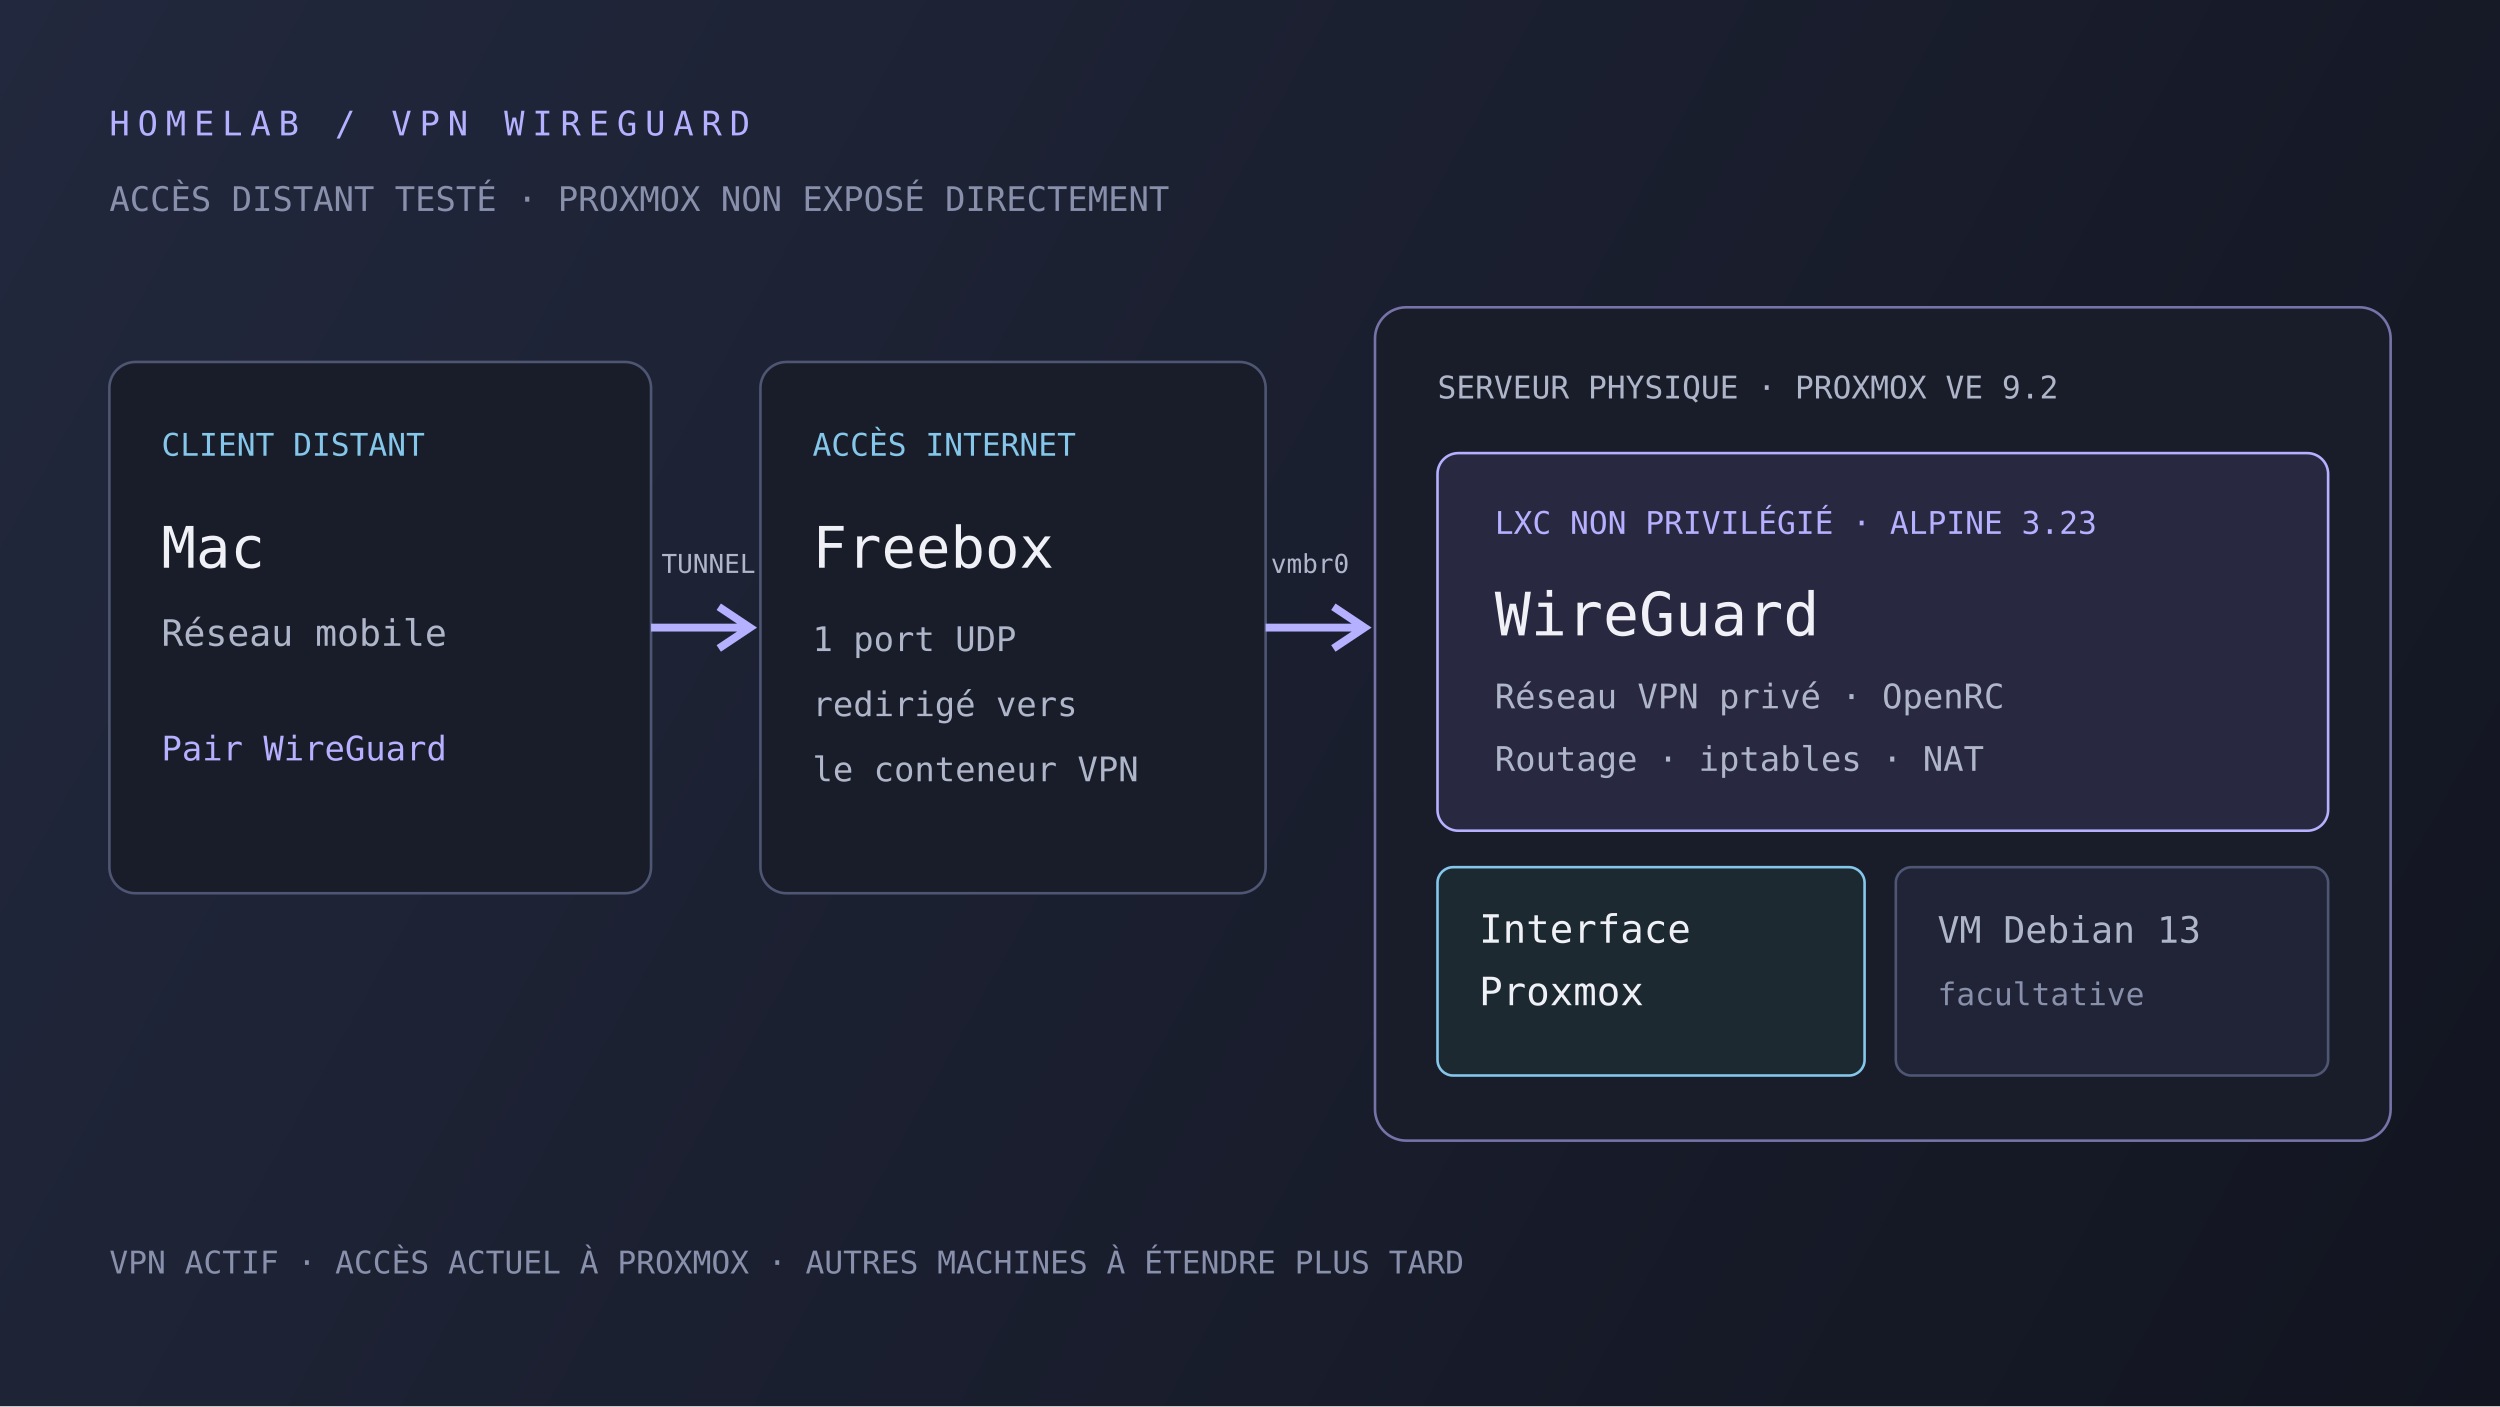
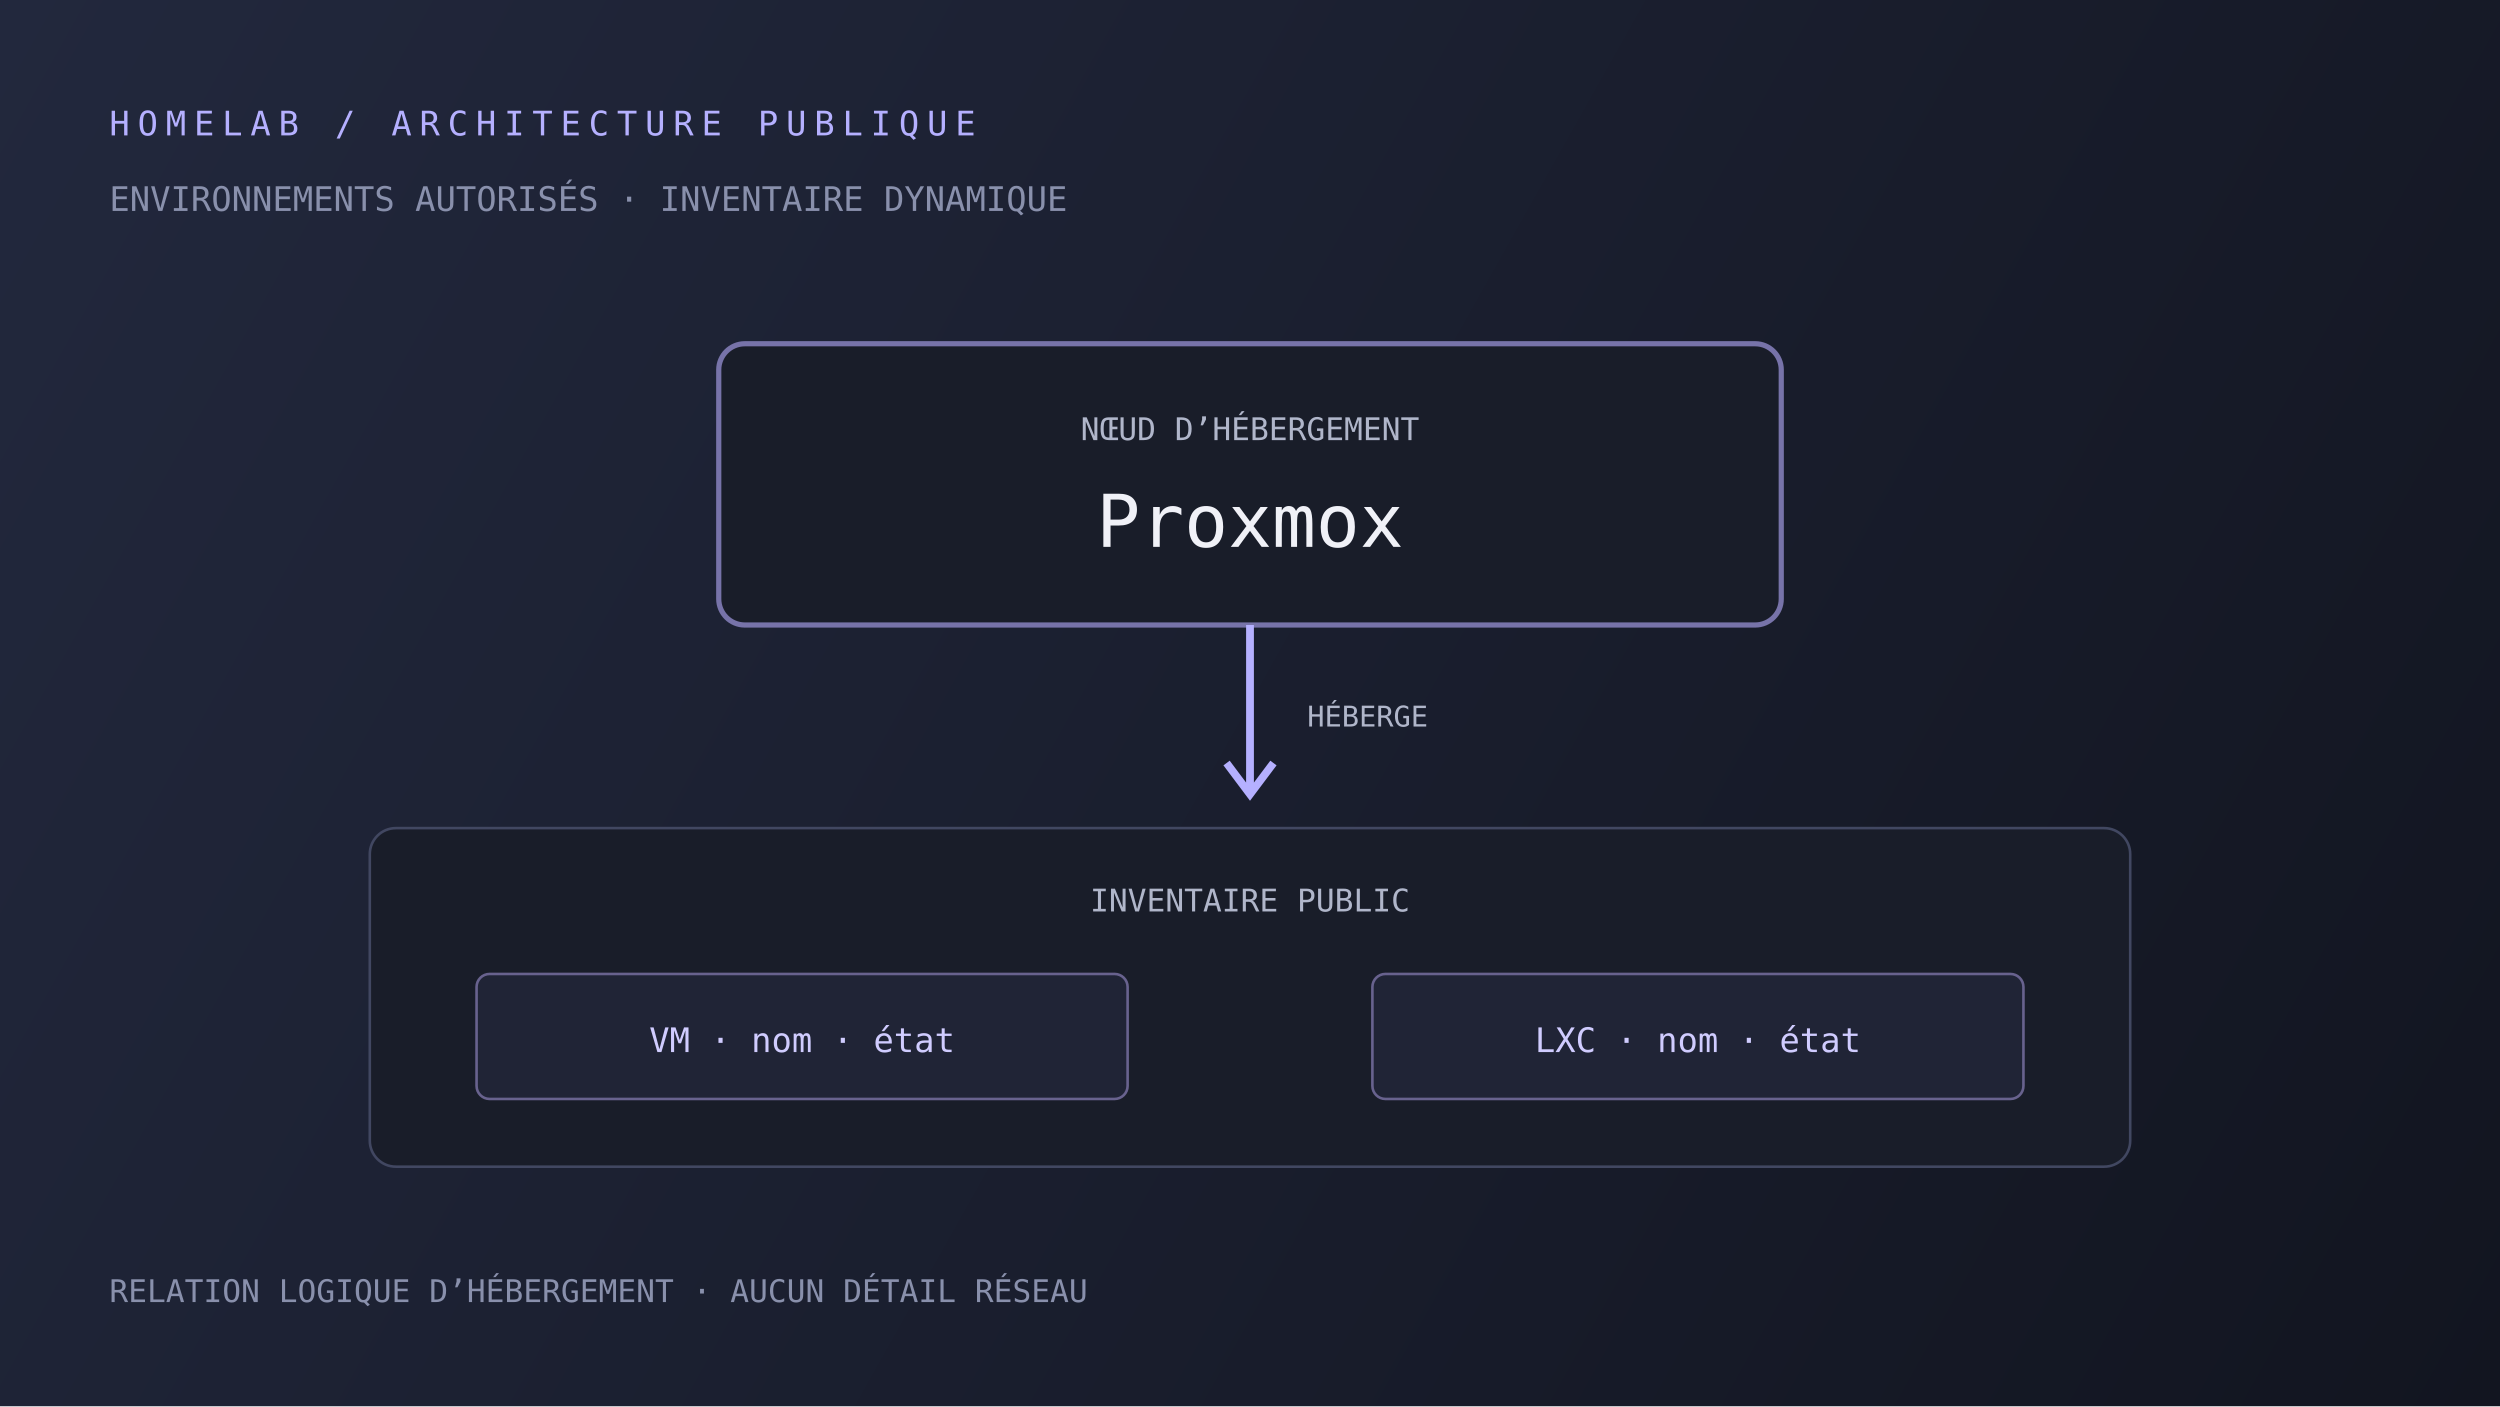
<svg xmlns="http://www.w3.org/2000/svg" viewBox="0 0 960 540" fill="none">
  <defs>
    <linearGradient id="bg" x2="960" y2="540" gradientUnits="userSpaceOnUse">
      <stop stop-color="#22283d" />
      <stop offset="1" stop-color="#121520" />
    </linearGradient>
  </defs>
  <rect width="960" height="540" fill="url(#bg)" />
  <g font-family="monospace">
-     <text x="42" y="52" fill="#b5b0ff" font-size="13" letter-spacing="3">HOMELAB / VPN WIREGUARD</text>
-     <text x="42" y="81" fill="#8990ac" font-size="13">ACCÈS DISTANT TESTÉ · PROXMOX NON EXPOSÉ DIRECTEMENT</text>
-     <rect x="42" y="139" width="208" height="204" rx="10" fill="#191d29" stroke="#4e5673" />
-     <text x="62" y="175" fill="#84c7eb" font-size="12">CLIENT DISTANT</text>
-     <text x="62" y="218" fill="#f0f1f7" font-size="22">Mac</text>
-     <text x="62" y="248" fill="#b0b6ca" font-size="14">Réseau mobile</text>
-     <text x="62" y="292" fill="#b5b0ff" font-size="13">Pair WireGuard</text>
-     <path d="M250 241h38m-12-8 12 8-12 8" stroke="#b5b0ff" stroke-width="3" />
-     <text x="254" y="220" fill="#b0b6ca" font-size="10">TUNNEL</text>
-     <rect x="292" y="139" width="194" height="204" rx="10" fill="#191d29" stroke="#4e5673" />
-     <text x="312" y="175" fill="#84c7eb" font-size="12">ACCÈS INTERNET</text>
-     <text x="312" y="218" fill="#f0f1f7" font-size="22">Freebox</text>
-     <text x="312" y="250" fill="#b0b6ca" font-size="13">1 port UDP</text>
-     <text x="312" y="275" fill="#b0b6ca" font-size="13">redirigé vers</text>
-     <text x="312" y="300" fill="#b0b6ca" font-size="13">le conteneur VPN</text>
-     <path d="M486 241h38m-12-8 12 8-12 8" stroke="#b5b0ff" stroke-width="3" />
-     <text x="488" y="220" fill="#b0b6ca" font-size="10">vmbr0</text>
-     <rect x="528" y="118" width="390" height="320" rx="12" fill="#191d29" stroke="#7773a9" />
-     <text x="552" y="153" fill="#b0b6ca" font-size="12">SERVEUR PHYSIQUE · PROXMOX VE 9.2</text>
-     <rect x="552" y="174" width="342" height="145" rx="8" fill="#292841" stroke="#b5b0ff" />
-     <text x="574" y="205" fill="#b5b0ff" font-size="12">LXC NON PRIVILÉGIÉ · ALPINE 3.23</text>
-     <text x="574" y="244" fill="#f0f1f7" font-size="23">WireGuard</text>
-     <text x="574" y="272" fill="#b0b6ca" font-size="13">Réseau VPN privé · OpenRC</text>
-     <text x="574" y="296" fill="#b0b6ca" font-size="13">Routage · iptables · NAT</text>
-     <rect x="552" y="333" width="164" height="80" rx="6" fill="#1c2930" stroke="#84c7eb" />
-     <text x="568" y="362" fill="#f0f1f7" font-size="15">Interface</text>
-     <text x="568" y="386" fill="#f0f1f7" font-size="15">Proxmox</text>
-     <rect x="728" y="333" width="166" height="80" rx="6" fill="#202436" stroke="#4e5673" />
-     <text x="744" y="362" fill="#b0b6ca" font-size="14">VM Debian 13</text>
-     <text x="744" y="386" fill="#8990ac" font-size="12">facultative</text>
-     <text x="42" y="489" fill="#8990ac" font-size="12">VPN ACTIF · ACCÈS ACTUEL À PROXMOX · AUTRES MACHINES À ÉTENDRE PLUS TARD</text>
+     <text x="42" y="52" fill="#b5b0ff" font-size="13" letter-spacing="3">HOMELAB / ARCHITECTURE PUBLIQUE</text>
+     <text x="42" y="81" fill="#8990ac" font-size="13">ENVIRONNEMENTS AUTORISÉS · INVENTAIRE DYNAMIQUE</text>
+     <rect x="276" y="132" width="408" height="108" rx="10" fill="#191d29" stroke="#7773a9" stroke-width="2" />
+     <text x="480" y="169" fill="#b0b6ca" font-size="12" text-anchor="middle">NŒUD D’HÉBERGEMENT</text>
+     <text x="480" y="210" fill="#f0f1f7" font-size="28" text-anchor="middle">Proxmox</text>
+     <path d="M480 240v65m-9-12 9 12 9-12" stroke="#b5b0ff" stroke-width="3" />
+     <text x="502" y="279" fill="#b0b6ca" font-size="11">HÉBERGE</text>
+     <rect x="142" y="318" width="676" height="130" rx="10" fill="#191d29" stroke="#414761" />
+     <text x="480" y="350" fill="#b0b6ca" font-size="12" text-anchor="middle">INVENTAIRE PUBLIC</text>
+     <rect x="183" y="374" width="250" height="48" rx="5" fill="#202436" stroke="#68628e" />
+     <text x="308" y="404" fill="#d0ccff" font-size="13" text-anchor="middle">VM · nom · état</text>
+     <rect x="527" y="374" width="250" height="48" rx="5" fill="#202436" stroke="#68628e" />
+     <text x="652" y="404" fill="#d0ccff" font-size="13" text-anchor="middle">LXC · nom · état</text>
+     <text x="42" y="500" fill="#8990ac" font-size="12">RELATION LOGIQUE D’HÉBERGEMENT · AUCUN DÉTAIL RÉSEAU</text>
  </g>
</svg>
